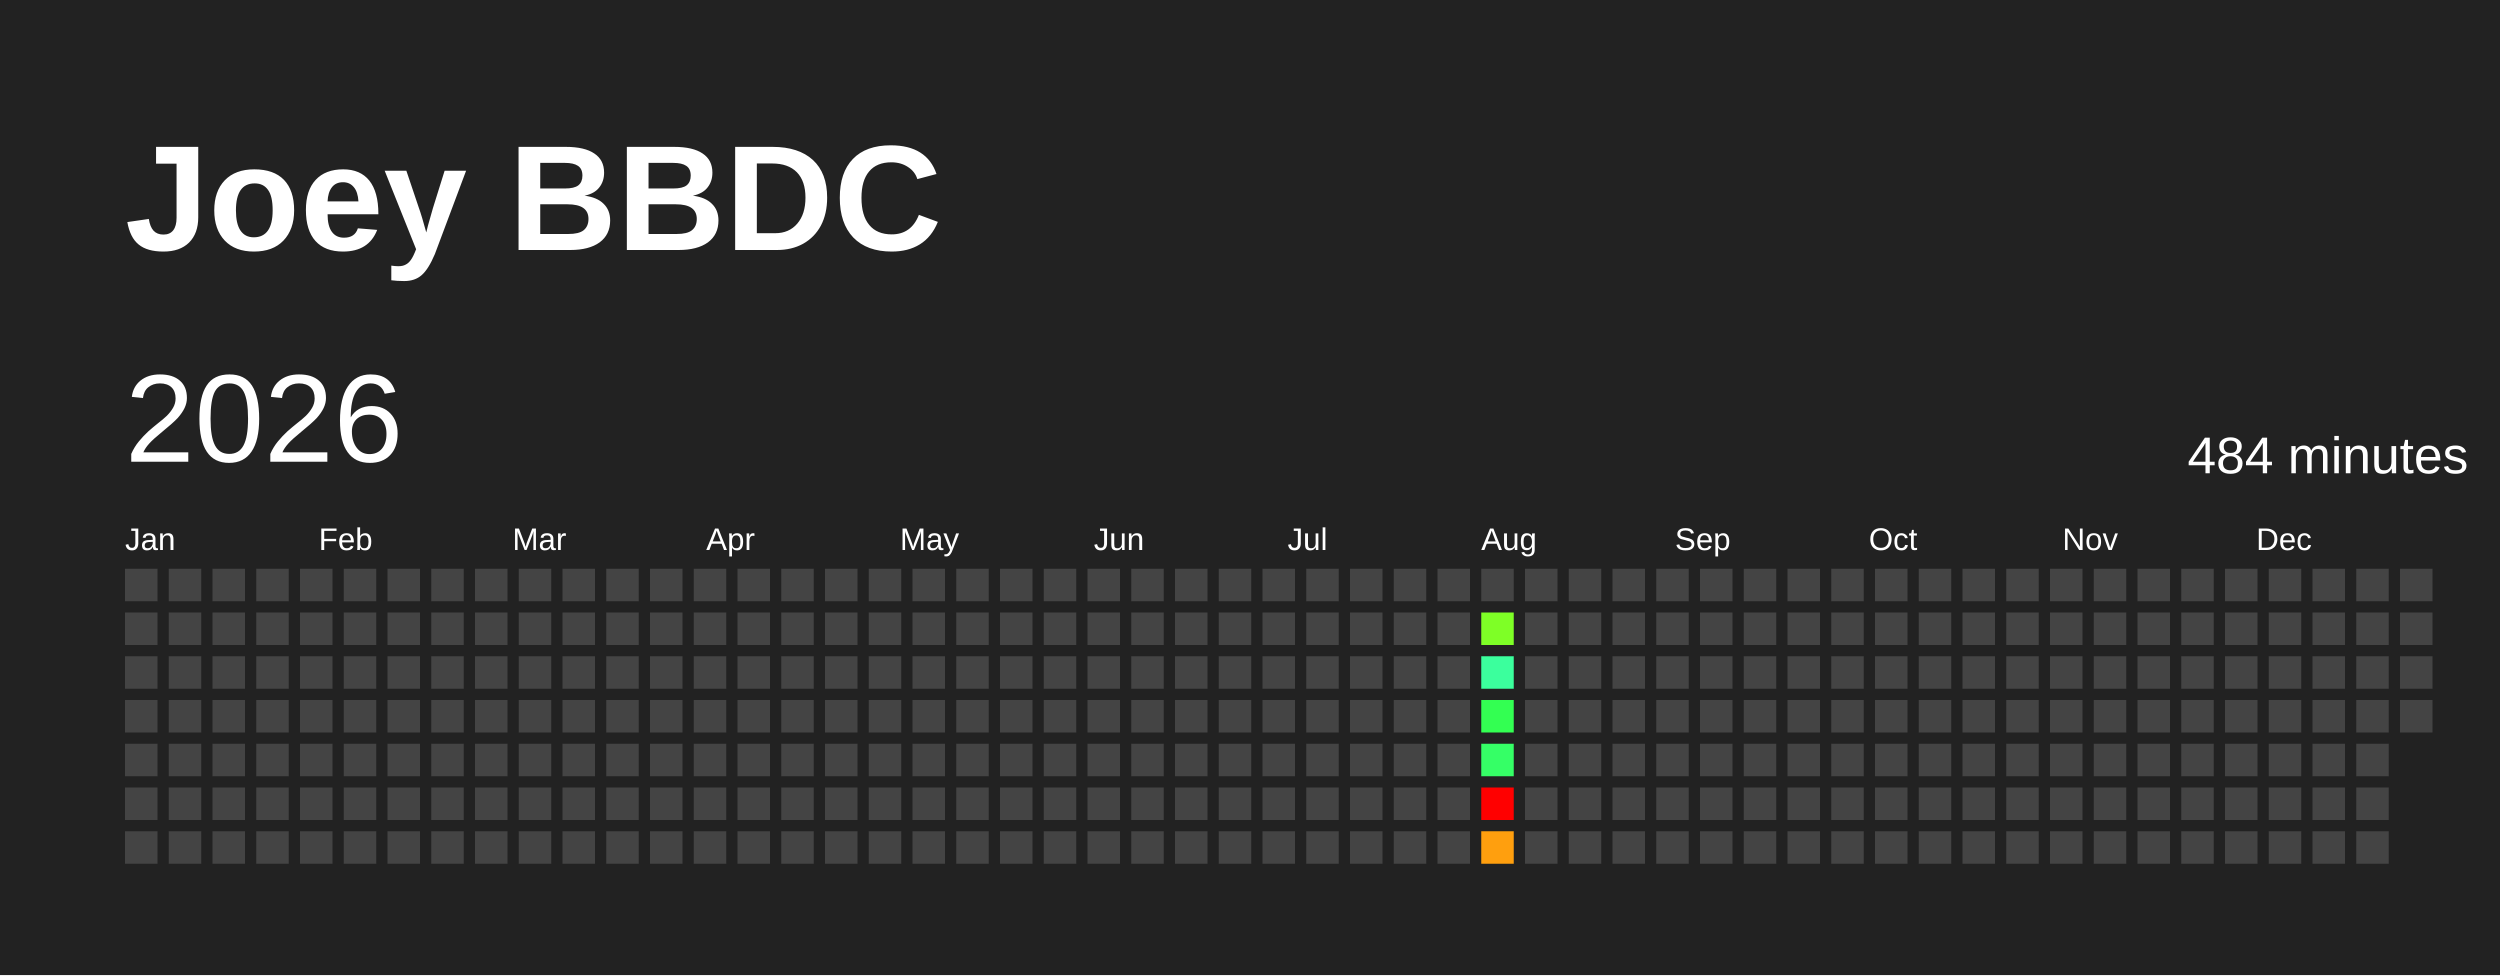
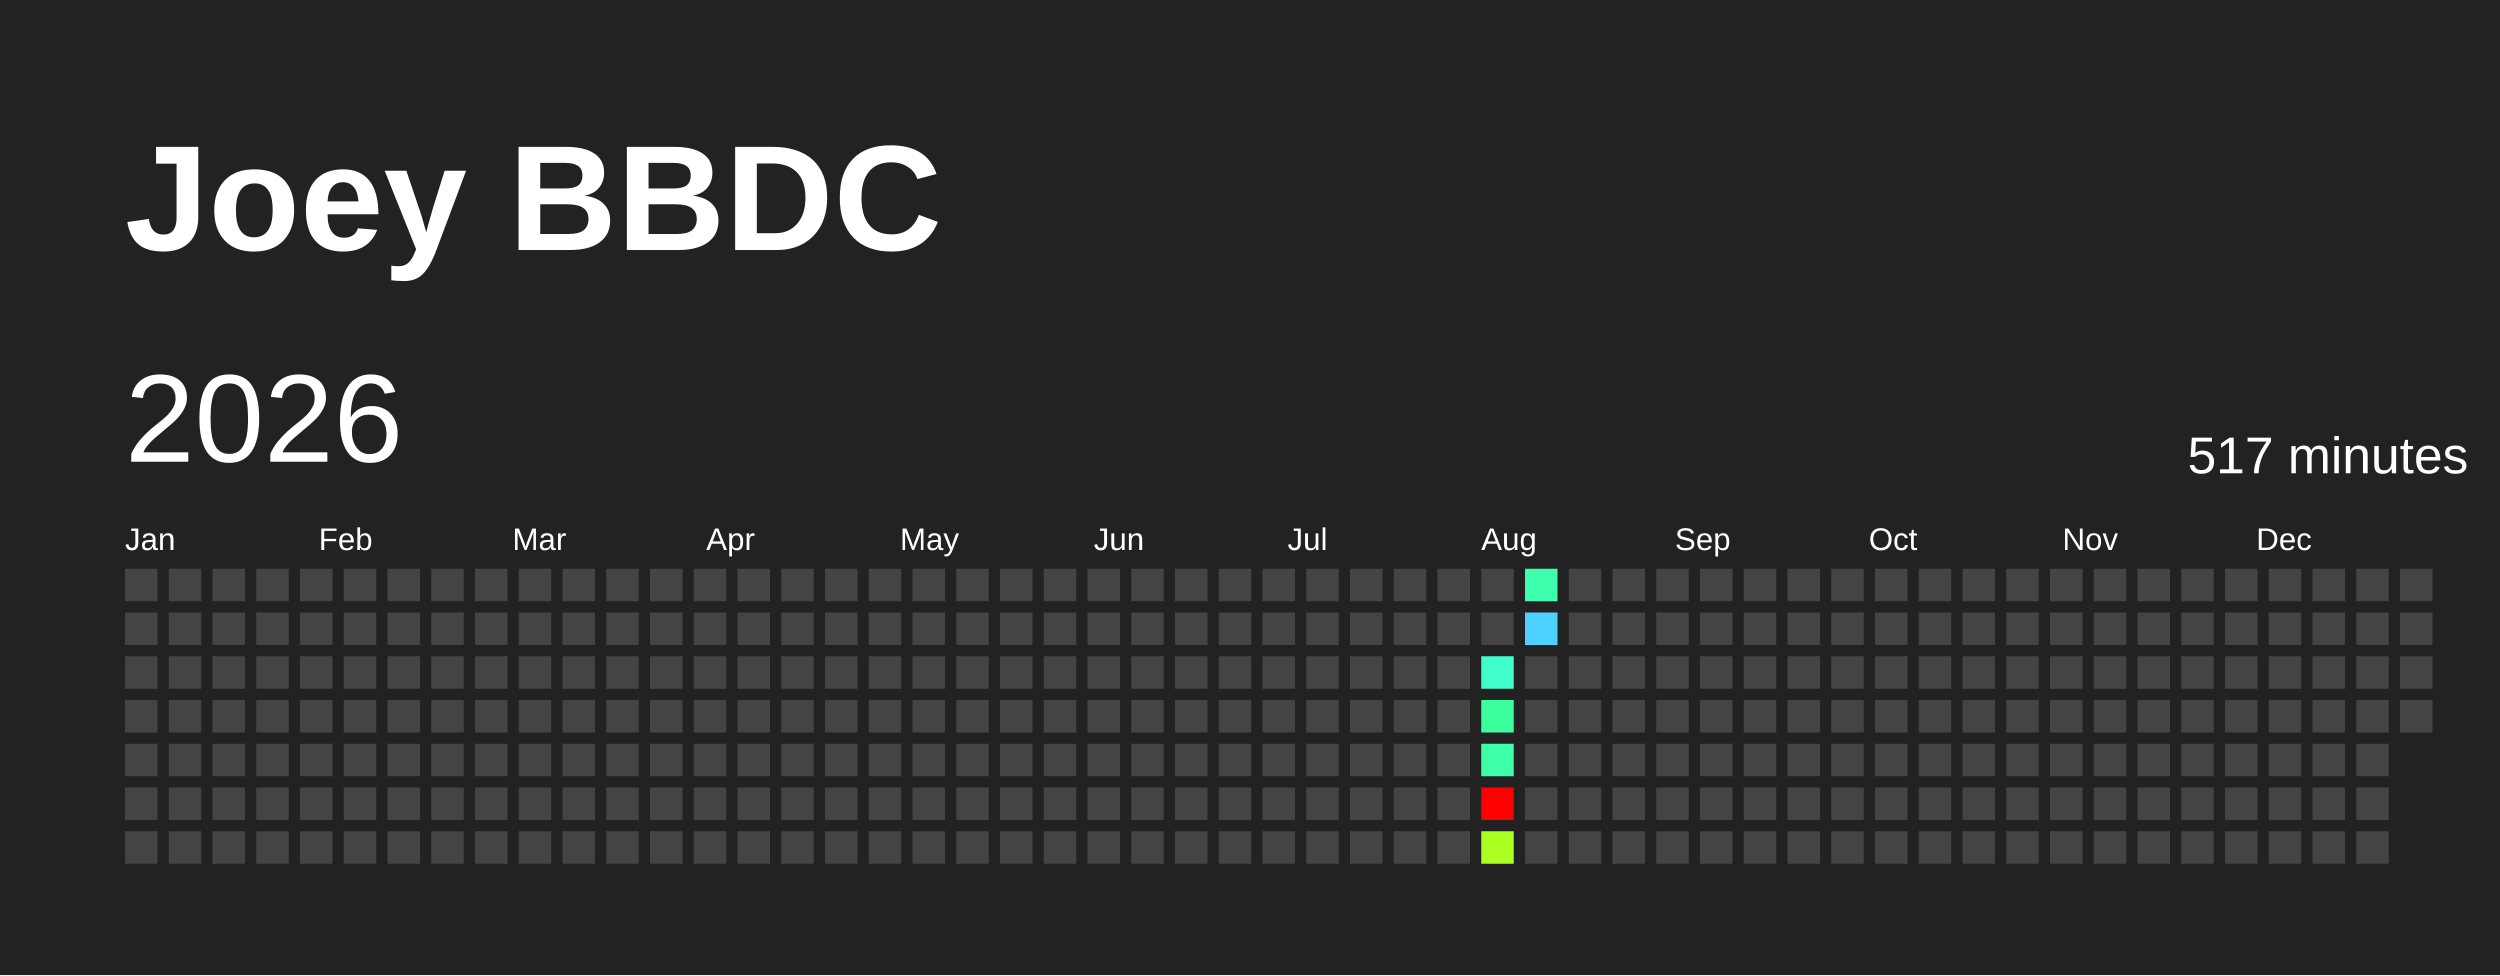
<svg xmlns="http://www.w3.org/2000/svg" baseProfile="full" height="78mm" version="1.1" viewBox="0,0,200,78" width="200mm">
  <defs />
  <rect fill="#222222" height="78" width="200" x="0" y="0" />
  <text fill="#FFFFFF" style="font-size:12px; font-family:Arial; font-weight:bold;" x="10" y="20">Joey BBDC</text>
  <text dominant-baseline="hanging" fill="#FFFFFF" style="font-size:10.0px; font-family:Arial;" x="10" y="30">2026</text>
-   <text dominant-baseline="hanging" fill="#FFFFFF" style="font-size:4.125px; font-family:Arial;" x="175" y="35">484 minutes</text>
+   <text dominant-baseline="hanging" fill="#FFFFFF" style="font-size:4.125px; font-family:Arial;" x="175" y="35">517 minutes</text>
  <text fill="#FFFFFF" style="font-size:2.5px; font-family:Arial" x="10.0" y="44">Jan</text>
  <text fill="#FFFFFF" style="font-size:2.5px; font-family:Arial" x="25.5" y="44">Feb</text>
  <text fill="#FFFFFF" style="font-size:2.5px; font-family:Arial" x="41.0" y="44">Mar</text>
  <text fill="#FFFFFF" style="font-size:2.5px; font-family:Arial" x="56.5" y="44">Apr</text>
  <text fill="#FFFFFF" style="font-size:2.5px; font-family:Arial" x="72.0" y="44">May</text>
  <text fill="#FFFFFF" style="font-size:2.5px; font-family:Arial" x="87.5" y="44">Jun</text>
  <text fill="#FFFFFF" style="font-size:2.5px; font-family:Arial" x="103.0" y="44">Jul</text>
  <text fill="#FFFFFF" style="font-size:2.5px; font-family:Arial" x="118.5" y="44">Aug</text>
  <text fill="#FFFFFF" style="font-size:2.5px; font-family:Arial" x="134.0" y="44">Sep</text>
  <text fill="#FFFFFF" style="font-size:2.5px; font-family:Arial" x="149.5" y="44">Oct</text>
  <text fill="#FFFFFF" style="font-size:2.5px; font-family:Arial" x="165.0" y="44">Nov</text>
  <text fill="#FFFFFF" style="font-size:2.5px; font-family:Arial" x="180.5" y="44">Dec</text>
  <rect fill="#444444" height="2.6" width="2.6" x="10.0" y="45.5" />
  <rect fill="#444444" height="2.6" width="2.6" x="10.0" y="49.0" />
  <rect fill="#444444" height="2.6" width="2.6" x="10.0" y="52.5" />
  <rect fill="#444444" height="2.6" width="2.6" x="10.0" y="56.0" />
  <rect fill="#444444" height="2.6" width="2.6" x="10.0" y="59.5" />
  <rect fill="#444444" height="2.6" width="2.6" x="10.0" y="63.0" />
  <rect fill="#444444" height="2.6" width="2.6" x="10.0" y="66.5" />
  <rect fill="#444444" height="2.6" width="2.6" x="13.5" y="45.5" />
  <rect fill="#444444" height="2.6" width="2.6" x="13.5" y="49.0" />
  <rect fill="#444444" height="2.6" width="2.6" x="13.5" y="52.5" />
  <rect fill="#444444" height="2.6" width="2.6" x="13.5" y="56.0" />
  <rect fill="#444444" height="2.6" width="2.6" x="13.5" y="59.5" />
  <rect fill="#444444" height="2.6" width="2.6" x="13.5" y="63.0" />
  <rect fill="#444444" height="2.6" width="2.6" x="13.5" y="66.5" />
  <rect fill="#444444" height="2.6" width="2.6" x="17.0" y="45.5" />
  <rect fill="#444444" height="2.6" width="2.6" x="17.0" y="49.0" />
  <rect fill="#444444" height="2.6" width="2.6" x="17.0" y="52.5" />
  <rect fill="#444444" height="2.6" width="2.6" x="17.0" y="56.0" />
  <rect fill="#444444" height="2.6" width="2.6" x="17.0" y="59.5" />
  <rect fill="#444444" height="2.6" width="2.6" x="17.0" y="63.0" />
  <rect fill="#444444" height="2.6" width="2.6" x="17.0" y="66.5" />
  <rect fill="#444444" height="2.6" width="2.6" x="20.5" y="45.5" />
  <rect fill="#444444" height="2.6" width="2.6" x="20.5" y="49.0" />
  <rect fill="#444444" height="2.6" width="2.6" x="20.5" y="52.5" />
  <rect fill="#444444" height="2.6" width="2.6" x="20.5" y="56.0" />
  <rect fill="#444444" height="2.6" width="2.6" x="20.5" y="59.5" />
  <rect fill="#444444" height="2.6" width="2.6" x="20.5" y="63.0" />
  <rect fill="#444444" height="2.6" width="2.6" x="20.5" y="66.5" />
  <rect fill="#444444" height="2.6" width="2.6" x="24.0" y="45.5" />
  <rect fill="#444444" height="2.6" width="2.6" x="24.0" y="49.0" />
  <rect fill="#444444" height="2.6" width="2.6" x="24.0" y="52.5" />
  <rect fill="#444444" height="2.6" width="2.6" x="24.0" y="56.0" />
  <rect fill="#444444" height="2.6" width="2.6" x="24.0" y="59.5" />
  <rect fill="#444444" height="2.6" width="2.6" x="24.0" y="63.0" />
  <rect fill="#444444" height="2.6" width="2.6" x="24.0" y="66.5" />
  <rect fill="#444444" height="2.6" width="2.6" x="27.5" y="45.5" />
  <rect fill="#444444" height="2.6" width="2.6" x="27.5" y="49.0" />
  <rect fill="#444444" height="2.6" width="2.6" x="27.5" y="52.5" />
  <rect fill="#444444" height="2.6" width="2.6" x="27.5" y="56.0" />
  <rect fill="#444444" height="2.6" width="2.6" x="27.5" y="59.5" />
  <rect fill="#444444" height="2.6" width="2.6" x="27.5" y="63.0" />
  <rect fill="#444444" height="2.6" width="2.6" x="27.5" y="66.5" />
  <rect fill="#444444" height="2.6" width="2.6" x="31.0" y="45.5" />
  <rect fill="#444444" height="2.6" width="2.6" x="31.0" y="49.0" />
  <rect fill="#444444" height="2.6" width="2.6" x="31.0" y="52.5" />
  <rect fill="#444444" height="2.6" width="2.6" x="31.0" y="56.0" />
  <rect fill="#444444" height="2.6" width="2.6" x="31.0" y="59.5" />
  <rect fill="#444444" height="2.6" width="2.6" x="31.0" y="63.0" />
  <rect fill="#444444" height="2.6" width="2.6" x="31.0" y="66.5" />
  <rect fill="#444444" height="2.6" width="2.6" x="34.5" y="45.5" />
  <rect fill="#444444" height="2.6" width="2.6" x="34.5" y="49.0" />
  <rect fill="#444444" height="2.6" width="2.6" x="34.5" y="52.5" />
  <rect fill="#444444" height="2.6" width="2.6" x="34.5" y="56.0" />
  <rect fill="#444444" height="2.6" width="2.6" x="34.5" y="59.5" />
  <rect fill="#444444" height="2.6" width="2.6" x="34.5" y="63.0" />
  <rect fill="#444444" height="2.6" width="2.6" x="34.5" y="66.5" />
  <rect fill="#444444" height="2.6" width="2.6" x="38.0" y="45.5" />
  <rect fill="#444444" height="2.6" width="2.6" x="38.0" y="49.0" />
  <rect fill="#444444" height="2.6" width="2.6" x="38.0" y="52.5" />
  <rect fill="#444444" height="2.6" width="2.6" x="38.0" y="56.0" />
  <rect fill="#444444" height="2.6" width="2.6" x="38.0" y="59.5" />
  <rect fill="#444444" height="2.6" width="2.6" x="38.0" y="63.0" />
  <rect fill="#444444" height="2.6" width="2.6" x="38.0" y="66.5" />
  <rect fill="#444444" height="2.6" width="2.6" x="41.5" y="45.5" />
  <rect fill="#444444" height="2.6" width="2.6" x="41.5" y="49.0" />
  <rect fill="#444444" height="2.6" width="2.6" x="41.5" y="52.5" />
  <rect fill="#444444" height="2.6" width="2.6" x="41.5" y="56.0" />
  <rect fill="#444444" height="2.6" width="2.6" x="41.5" y="59.5" />
  <rect fill="#444444" height="2.6" width="2.6" x="41.5" y="63.0" />
  <rect fill="#444444" height="2.6" width="2.6" x="41.5" y="66.5" />
  <rect fill="#444444" height="2.6" width="2.6" x="45.0" y="45.5" />
  <rect fill="#444444" height="2.6" width="2.6" x="45.0" y="49.0" />
  <rect fill="#444444" height="2.6" width="2.6" x="45.0" y="52.5" />
  <rect fill="#444444" height="2.6" width="2.6" x="45.0" y="56.0" />
  <rect fill="#444444" height="2.6" width="2.6" x="45.0" y="59.5" />
  <rect fill="#444444" height="2.6" width="2.6" x="45.0" y="63.0" />
  <rect fill="#444444" height="2.6" width="2.6" x="45.0" y="66.5" />
  <rect fill="#444444" height="2.6" width="2.6" x="48.5" y="45.5" />
  <rect fill="#444444" height="2.6" width="2.6" x="48.5" y="49.0" />
  <rect fill="#444444" height="2.6" width="2.6" x="48.5" y="52.5" />
  <rect fill="#444444" height="2.6" width="2.6" x="48.5" y="56.0" />
  <rect fill="#444444" height="2.6" width="2.6" x="48.5" y="59.5" />
  <rect fill="#444444" height="2.6" width="2.6" x="48.5" y="63.0" />
  <rect fill="#444444" height="2.6" width="2.6" x="48.5" y="66.5" />
  <rect fill="#444444" height="2.6" width="2.6" x="52.0" y="45.5" />
  <rect fill="#444444" height="2.6" width="2.6" x="52.0" y="49.0" />
  <rect fill="#444444" height="2.6" width="2.6" x="52.0" y="52.5" />
  <rect fill="#444444" height="2.6" width="2.6" x="52.0" y="56.0" />
  <rect fill="#444444" height="2.6" width="2.6" x="52.0" y="59.5" />
  <rect fill="#444444" height="2.6" width="2.6" x="52.0" y="63.0" />
  <rect fill="#444444" height="2.6" width="2.6" x="52.0" y="66.5" />
  <rect fill="#444444" height="2.6" width="2.6" x="55.5" y="45.5" />
  <rect fill="#444444" height="2.6" width="2.6" x="55.5" y="49.0" />
  <rect fill="#444444" height="2.6" width="2.6" x="55.5" y="52.5" />
  <rect fill="#444444" height="2.6" width="2.6" x="55.5" y="56.0" />
  <rect fill="#444444" height="2.6" width="2.6" x="55.5" y="59.5" />
  <rect fill="#444444" height="2.6" width="2.6" x="55.5" y="63.0" />
  <rect fill="#444444" height="2.6" width="2.6" x="55.5" y="66.5" />
  <rect fill="#444444" height="2.6" width="2.6" x="59.0" y="45.5" />
  <rect fill="#444444" height="2.6" width="2.6" x="59.0" y="49.0" />
  <rect fill="#444444" height="2.6" width="2.6" x="59.0" y="52.5" />
  <rect fill="#444444" height="2.6" width="2.6" x="59.0" y="56.0" />
  <rect fill="#444444" height="2.6" width="2.6" x="59.0" y="59.5" />
  <rect fill="#444444" height="2.6" width="2.6" x="59.0" y="63.0" />
  <rect fill="#444444" height="2.6" width="2.6" x="59.0" y="66.5" />
  <rect fill="#444444" height="2.6" width="2.6" x="62.5" y="45.5" />
  <rect fill="#444444" height="2.6" width="2.6" x="62.5" y="49.0" />
  <rect fill="#444444" height="2.6" width="2.6" x="62.5" y="52.5" />
  <rect fill="#444444" height="2.6" width="2.6" x="62.5" y="56.0" />
  <rect fill="#444444" height="2.6" width="2.6" x="62.5" y="59.5" />
  <rect fill="#444444" height="2.6" width="2.6" x="62.5" y="63.0" />
  <rect fill="#444444" height="2.6" width="2.6" x="62.5" y="66.5" />
  <rect fill="#444444" height="2.6" width="2.6" x="66.0" y="45.5" />
  <rect fill="#444444" height="2.6" width="2.6" x="66.0" y="49.0" />
  <rect fill="#444444" height="2.6" width="2.6" x="66.0" y="52.5" />
  <rect fill="#444444" height="2.6" width="2.6" x="66.0" y="56.0" />
  <rect fill="#444444" height="2.6" width="2.6" x="66.0" y="59.5" />
  <rect fill="#444444" height="2.6" width="2.6" x="66.0" y="63.0" />
  <rect fill="#444444" height="2.6" width="2.6" x="66.0" y="66.5" />
  <rect fill="#444444" height="2.6" width="2.6" x="69.5" y="45.5" />
  <rect fill="#444444" height="2.6" width="2.6" x="69.5" y="49.0" />
  <rect fill="#444444" height="2.6" width="2.6" x="69.5" y="52.5" />
  <rect fill="#444444" height="2.6" width="2.6" x="69.5" y="56.0" />
  <rect fill="#444444" height="2.6" width="2.6" x="69.5" y="59.5" />
  <rect fill="#444444" height="2.6" width="2.6" x="69.5" y="63.0" />
  <rect fill="#444444" height="2.6" width="2.6" x="69.5" y="66.5" />
  <rect fill="#444444" height="2.6" width="2.6" x="73.0" y="45.5" />
  <rect fill="#444444" height="2.6" width="2.6" x="73.0" y="49.0" />
  <rect fill="#444444" height="2.6" width="2.6" x="73.0" y="52.5" />
  <rect fill="#444444" height="2.6" width="2.6" x="73.0" y="56.0" />
  <rect fill="#444444" height="2.6" width="2.6" x="73.0" y="59.5" />
  <rect fill="#444444" height="2.6" width="2.6" x="73.0" y="63.0" />
  <rect fill="#444444" height="2.6" width="2.6" x="73.0" y="66.5" />
  <rect fill="#444444" height="2.6" width="2.6" x="76.5" y="45.5" />
  <rect fill="#444444" height="2.6" width="2.6" x="76.5" y="49.0" />
  <rect fill="#444444" height="2.6" width="2.6" x="76.5" y="52.5" />
  <rect fill="#444444" height="2.6" width="2.6" x="76.5" y="56.0" />
  <rect fill="#444444" height="2.6" width="2.6" x="76.5" y="59.5" />
  <rect fill="#444444" height="2.6" width="2.6" x="76.5" y="63.0" />
  <rect fill="#444444" height="2.6" width="2.6" x="76.5" y="66.5" />
  <rect fill="#444444" height="2.6" width="2.6" x="80.0" y="45.5" />
  <rect fill="#444444" height="2.6" width="2.6" x="80.0" y="49.0" />
  <rect fill="#444444" height="2.6" width="2.6" x="80.0" y="52.5" />
  <rect fill="#444444" height="2.6" width="2.6" x="80.0" y="56.0" />
  <rect fill="#444444" height="2.6" width="2.6" x="80.0" y="59.5" />
  <rect fill="#444444" height="2.6" width="2.6" x="80.0" y="63.0" />
  <rect fill="#444444" height="2.6" width="2.6" x="80.0" y="66.5" />
  <rect fill="#444444" height="2.6" width="2.6" x="83.5" y="45.5" />
  <rect fill="#444444" height="2.6" width="2.6" x="83.5" y="49.0" />
  <rect fill="#444444" height="2.6" width="2.6" x="83.5" y="52.5" />
  <rect fill="#444444" height="2.6" width="2.6" x="83.5" y="56.0" />
  <rect fill="#444444" height="2.6" width="2.6" x="83.5" y="59.5" />
  <rect fill="#444444" height="2.6" width="2.6" x="83.5" y="63.0" />
  <rect fill="#444444" height="2.6" width="2.6" x="83.5" y="66.5" />
  <rect fill="#444444" height="2.6" width="2.6" x="87.0" y="45.5" />
  <rect fill="#444444" height="2.6" width="2.6" x="87.0" y="49.0" />
  <rect fill="#444444" height="2.6" width="2.6" x="87.0" y="52.5" />
  <rect fill="#444444" height="2.6" width="2.6" x="87.0" y="56.0" />
  <rect fill="#444444" height="2.6" width="2.6" x="87.0" y="59.5" />
  <rect fill="#444444" height="2.6" width="2.6" x="87.0" y="63.0" />
  <rect fill="#444444" height="2.6" width="2.6" x="87.0" y="66.5" />
  <rect fill="#444444" height="2.6" width="2.6" x="90.5" y="45.5" />
  <rect fill="#444444" height="2.6" width="2.6" x="90.5" y="49.0" />
  <rect fill="#444444" height="2.6" width="2.6" x="90.5" y="52.5" />
  <rect fill="#444444" height="2.6" width="2.6" x="90.5" y="56.0" />
  <rect fill="#444444" height="2.6" width="2.6" x="90.5" y="59.5" />
  <rect fill="#444444" height="2.6" width="2.6" x="90.5" y="63.0" />
  <rect fill="#444444" height="2.6" width="2.6" x="90.5" y="66.5" />
  <rect fill="#444444" height="2.6" width="2.6" x="94.0" y="45.5" />
  <rect fill="#444444" height="2.6" width="2.6" x="94.0" y="49.0" />
  <rect fill="#444444" height="2.6" width="2.6" x="94.0" y="52.5" />
  <rect fill="#444444" height="2.6" width="2.6" x="94.0" y="56.0" />
  <rect fill="#444444" height="2.6" width="2.6" x="94.0" y="59.5" />
  <rect fill="#444444" height="2.6" width="2.6" x="94.0" y="63.0" />
  <rect fill="#444444" height="2.6" width="2.6" x="94.0" y="66.5" />
  <rect fill="#444444" height="2.6" width="2.6" x="97.5" y="45.5" />
  <rect fill="#444444" height="2.6" width="2.6" x="97.5" y="49.0" />
  <rect fill="#444444" height="2.6" width="2.6" x="97.5" y="52.5" />
  <rect fill="#444444" height="2.6" width="2.6" x="97.5" y="56.0" />
  <rect fill="#444444" height="2.6" width="2.6" x="97.5" y="59.5" />
  <rect fill="#444444" height="2.6" width="2.6" x="97.5" y="63.0" />
  <rect fill="#444444" height="2.6" width="2.6" x="97.5" y="66.5" />
  <rect fill="#444444" height="2.6" width="2.6" x="101.0" y="45.5" />
  <rect fill="#444444" height="2.6" width="2.6" x="101.0" y="49.0" />
  <rect fill="#444444" height="2.6" width="2.6" x="101.0" y="52.5" />
  <rect fill="#444444" height="2.6" width="2.6" x="101.0" y="56.0" />
  <rect fill="#444444" height="2.6" width="2.6" x="101.0" y="59.5" />
  <rect fill="#444444" height="2.6" width="2.6" x="101.0" y="63.0" />
  <rect fill="#444444" height="2.6" width="2.6" x="101.0" y="66.5" />
  <rect fill="#444444" height="2.6" width="2.6" x="104.5" y="45.5" />
  <rect fill="#444444" height="2.6" width="2.6" x="104.5" y="49.0" />
  <rect fill="#444444" height="2.6" width="2.6" x="104.5" y="52.5" />
  <rect fill="#444444" height="2.6" width="2.6" x="104.5" y="56.0" />
  <rect fill="#444444" height="2.6" width="2.6" x="104.5" y="59.5" />
  <rect fill="#444444" height="2.6" width="2.6" x="104.5" y="63.0" />
  <rect fill="#444444" height="2.6" width="2.6" x="104.5" y="66.5" />
  <rect fill="#444444" height="2.6" width="2.6" x="108.0" y="45.5" />
  <rect fill="#444444" height="2.6" width="2.6" x="108.0" y="49.0" />
  <rect fill="#444444" height="2.6" width="2.6" x="108.0" y="52.5" />
  <rect fill="#444444" height="2.6" width="2.6" x="108.0" y="56.0" />
  <rect fill="#444444" height="2.6" width="2.6" x="108.0" y="59.5" />
  <rect fill="#444444" height="2.6" width="2.6" x="108.0" y="63.0" />
  <rect fill="#444444" height="2.6" width="2.6" x="108.0" y="66.5" />
  <rect fill="#444444" height="2.6" width="2.6" x="111.5" y="45.5" />
  <rect fill="#444444" height="2.6" width="2.6" x="111.5" y="49.0" />
  <rect fill="#444444" height="2.6" width="2.6" x="111.5" y="52.5" />
  <rect fill="#444444" height="2.6" width="2.6" x="111.5" y="56.0" />
  <rect fill="#444444" height="2.6" width="2.6" x="111.5" y="59.5" />
  <rect fill="#444444" height="2.6" width="2.6" x="111.5" y="63.0" />
  <rect fill="#444444" height="2.6" width="2.6" x="111.5" y="66.5" />
  <rect fill="#444444" height="2.6" width="2.6" x="115.0" y="45.5" />
  <rect fill="#444444" height="2.6" width="2.6" x="115.0" y="49.0" />
  <rect fill="#444444" height="2.6" width="2.6" x="115.0" y="52.5" />
  <rect fill="#444444" height="2.6" width="2.6" x="115.0" y="56.0" />
  <rect fill="#444444" height="2.6" width="2.6" x="115.0" y="59.5" />
  <rect fill="#444444" height="2.6" width="2.6" x="115.0" y="63.0" />
  <rect fill="#444444" height="2.6" width="2.6" x="115.0" y="66.5" />
  <rect fill="#444444" height="2.6" width="2.6" x="118.5" y="45.5" />
-   <rect fill="#7eff26" height="2.6" width="2.6" x="118.5" y="49.0" />
-   <rect fill="#3bff9d" height="2.6" width="2.6" x="118.5" y="52.5" />
-   <rect fill="#33ff52" height="2.6" width="2.6" x="118.5" y="56.0" />
-   <rect fill="#35ff66" height="2.6" width="2.6" x="118.5" y="59.5" />
+   <rect fill="#444444" height="2.6" width="2.6" x="118.5" y="49.0" />
+   <rect fill="#41ffcd" height="2.6" width="2.6" x="118.5" y="52.5" />
+   <rect fill="#3bff9e" height="2.6" width="2.6" x="118.5" y="56.0" />
+   <rect fill="#3dffaa" height="2.6" width="2.6" x="118.5" y="59.5" />
  <rect fill="red" height="2.6" width="2.6" x="118.5" y="63.0" />
-   <rect fill="#ff9f0e" height="2.6" width="2.6" x="118.5" y="66.5" />
-   <rect fill="#444444" height="2.6" width="2.6" x="122.0" y="45.5" />
-   <rect fill="#444444" height="2.6" width="2.6" x="122.0" y="49.0" />
+   <rect fill="#abff21" height="2.6" width="2.6" x="118.5" y="66.5" />
+   <rect fill="#3dffae" height="2.6" width="2.6" x="122.0" y="45.5" />
+   <rect fill="#4dd2ff" height="2.6" width="2.6" x="122.0" y="49.0" />
  <rect fill="#444444" height="2.6" width="2.6" x="122.0" y="52.5" />
  <rect fill="#444444" height="2.6" width="2.6" x="122.0" y="56.0" />
  <rect fill="#444444" height="2.6" width="2.6" x="122.0" y="59.5" />
  <rect fill="#444444" height="2.6" width="2.6" x="122.0" y="63.0" />
  <rect fill="#444444" height="2.6" width="2.6" x="122.0" y="66.5" />
  <rect fill="#444444" height="2.6" width="2.6" x="125.5" y="45.5" />
  <rect fill="#444444" height="2.6" width="2.6" x="125.5" y="49.0" />
  <rect fill="#444444" height="2.6" width="2.6" x="125.5" y="52.5" />
  <rect fill="#444444" height="2.6" width="2.6" x="125.5" y="56.0" />
  <rect fill="#444444" height="2.6" width="2.6" x="125.5" y="59.5" />
  <rect fill="#444444" height="2.6" width="2.6" x="125.5" y="63.0" />
  <rect fill="#444444" height="2.6" width="2.6" x="125.5" y="66.5" />
  <rect fill="#444444" height="2.6" width="2.6" x="129.0" y="45.5" />
  <rect fill="#444444" height="2.6" width="2.6" x="129.0" y="49.0" />
  <rect fill="#444444" height="2.6" width="2.6" x="129.0" y="52.5" />
  <rect fill="#444444" height="2.6" width="2.6" x="129.0" y="56.0" />
  <rect fill="#444444" height="2.6" width="2.6" x="129.0" y="59.5" />
  <rect fill="#444444" height="2.6" width="2.6" x="129.0" y="63.0" />
  <rect fill="#444444" height="2.6" width="2.6" x="129.0" y="66.5" />
  <rect fill="#444444" height="2.6" width="2.6" x="132.5" y="45.5" />
  <rect fill="#444444" height="2.6" width="2.6" x="132.5" y="49.0" />
  <rect fill="#444444" height="2.6" width="2.6" x="132.5" y="52.5" />
  <rect fill="#444444" height="2.6" width="2.6" x="132.5" y="56.0" />
  <rect fill="#444444" height="2.6" width="2.6" x="132.5" y="59.5" />
  <rect fill="#444444" height="2.6" width="2.6" x="132.5" y="63.0" />
  <rect fill="#444444" height="2.6" width="2.6" x="132.5" y="66.5" />
  <rect fill="#444444" height="2.6" width="2.6" x="136.0" y="45.5" />
  <rect fill="#444444" height="2.6" width="2.6" x="136.0" y="49.0" />
  <rect fill="#444444" height="2.6" width="2.6" x="136.0" y="52.5" />
  <rect fill="#444444" height="2.6" width="2.6" x="136.0" y="56.0" />
  <rect fill="#444444" height="2.6" width="2.6" x="136.0" y="59.5" />
  <rect fill="#444444" height="2.6" width="2.6" x="136.0" y="63.0" />
  <rect fill="#444444" height="2.6" width="2.6" x="136.0" y="66.5" />
  <rect fill="#444444" height="2.6" width="2.6" x="139.5" y="45.5" />
  <rect fill="#444444" height="2.6" width="2.6" x="139.5" y="49.0" />
  <rect fill="#444444" height="2.6" width="2.6" x="139.5" y="52.5" />
  <rect fill="#444444" height="2.6" width="2.6" x="139.5" y="56.0" />
  <rect fill="#444444" height="2.6" width="2.6" x="139.5" y="59.5" />
  <rect fill="#444444" height="2.6" width="2.6" x="139.5" y="63.0" />
  <rect fill="#444444" height="2.6" width="2.6" x="139.5" y="66.5" />
  <rect fill="#444444" height="2.6" width="2.6" x="143.0" y="45.5" />
  <rect fill="#444444" height="2.6" width="2.6" x="143.0" y="49.0" />
  <rect fill="#444444" height="2.6" width="2.6" x="143.0" y="52.5" />
  <rect fill="#444444" height="2.6" width="2.6" x="143.0" y="56.0" />
  <rect fill="#444444" height="2.6" width="2.6" x="143.0" y="59.5" />
  <rect fill="#444444" height="2.6" width="2.6" x="143.0" y="63.0" />
  <rect fill="#444444" height="2.6" width="2.6" x="143.0" y="66.5" />
  <rect fill="#444444" height="2.6" width="2.6" x="146.5" y="45.5" />
  <rect fill="#444444" height="2.6" width="2.6" x="146.5" y="49.0" />
  <rect fill="#444444" height="2.6" width="2.6" x="146.5" y="52.5" />
  <rect fill="#444444" height="2.6" width="2.6" x="146.5" y="56.0" />
  <rect fill="#444444" height="2.6" width="2.6" x="146.5" y="59.5" />
  <rect fill="#444444" height="2.6" width="2.6" x="146.5" y="63.0" />
  <rect fill="#444444" height="2.6" width="2.6" x="146.5" y="66.5" />
  <rect fill="#444444" height="2.6" width="2.6" x="150.0" y="45.5" />
  <rect fill="#444444" height="2.6" width="2.6" x="150.0" y="49.0" />
  <rect fill="#444444" height="2.6" width="2.6" x="150.0" y="52.5" />
  <rect fill="#444444" height="2.6" width="2.6" x="150.0" y="56.0" />
  <rect fill="#444444" height="2.6" width="2.6" x="150.0" y="59.5" />
  <rect fill="#444444" height="2.6" width="2.6" x="150.0" y="63.0" />
  <rect fill="#444444" height="2.6" width="2.6" x="150.0" y="66.5" />
  <rect fill="#444444" height="2.6" width="2.6" x="153.5" y="45.5" />
  <rect fill="#444444" height="2.6" width="2.6" x="153.5" y="49.0" />
  <rect fill="#444444" height="2.6" width="2.6" x="153.5" y="52.5" />
  <rect fill="#444444" height="2.6" width="2.6" x="153.5" y="56.0" />
  <rect fill="#444444" height="2.6" width="2.6" x="153.5" y="59.5" />
  <rect fill="#444444" height="2.6" width="2.6" x="153.5" y="63.0" />
  <rect fill="#444444" height="2.6" width="2.6" x="153.5" y="66.5" />
  <rect fill="#444444" height="2.6" width="2.6" x="157.0" y="45.5" />
  <rect fill="#444444" height="2.6" width="2.6" x="157.0" y="49.0" />
  <rect fill="#444444" height="2.6" width="2.6" x="157.0" y="52.5" />
  <rect fill="#444444" height="2.6" width="2.6" x="157.0" y="56.0" />
  <rect fill="#444444" height="2.6" width="2.6" x="157.0" y="59.5" />
  <rect fill="#444444" height="2.6" width="2.6" x="157.0" y="63.0" />
  <rect fill="#444444" height="2.6" width="2.6" x="157.0" y="66.5" />
  <rect fill="#444444" height="2.6" width="2.6" x="160.5" y="45.5" />
  <rect fill="#444444" height="2.6" width="2.6" x="160.5" y="49.0" />
  <rect fill="#444444" height="2.6" width="2.6" x="160.5" y="52.5" />
  <rect fill="#444444" height="2.6" width="2.6" x="160.5" y="56.0" />
  <rect fill="#444444" height="2.6" width="2.6" x="160.5" y="59.5" />
  <rect fill="#444444" height="2.6" width="2.6" x="160.5" y="63.0" />
  <rect fill="#444444" height="2.6" width="2.6" x="160.5" y="66.5" />
  <rect fill="#444444" height="2.6" width="2.6" x="164.0" y="45.5" />
  <rect fill="#444444" height="2.6" width="2.6" x="164.0" y="49.0" />
  <rect fill="#444444" height="2.6" width="2.6" x="164.0" y="52.5" />
  <rect fill="#444444" height="2.6" width="2.6" x="164.0" y="56.0" />
  <rect fill="#444444" height="2.6" width="2.6" x="164.0" y="59.5" />
  <rect fill="#444444" height="2.6" width="2.6" x="164.0" y="63.0" />
  <rect fill="#444444" height="2.6" width="2.6" x="164.0" y="66.5" />
  <rect fill="#444444" height="2.6" width="2.6" x="167.5" y="45.5" />
  <rect fill="#444444" height="2.6" width="2.6" x="167.5" y="49.0" />
  <rect fill="#444444" height="2.6" width="2.6" x="167.5" y="52.5" />
  <rect fill="#444444" height="2.6" width="2.6" x="167.5" y="56.0" />
  <rect fill="#444444" height="2.6" width="2.6" x="167.5" y="59.5" />
  <rect fill="#444444" height="2.6" width="2.6" x="167.5" y="63.0" />
  <rect fill="#444444" height="2.6" width="2.6" x="167.5" y="66.5" />
  <rect fill="#444444" height="2.6" width="2.6" x="171.0" y="45.5" />
  <rect fill="#444444" height="2.6" width="2.6" x="171.0" y="49.0" />
  <rect fill="#444444" height="2.6" width="2.6" x="171.0" y="52.5" />
  <rect fill="#444444" height="2.6" width="2.6" x="171.0" y="56.0" />
  <rect fill="#444444" height="2.6" width="2.6" x="171.0" y="59.5" />
  <rect fill="#444444" height="2.6" width="2.6" x="171.0" y="63.0" />
  <rect fill="#444444" height="2.6" width="2.6" x="171.0" y="66.5" />
  <rect fill="#444444" height="2.6" width="2.6" x="174.5" y="45.5" />
  <rect fill="#444444" height="2.6" width="2.6" x="174.5" y="49.0" />
  <rect fill="#444444" height="2.6" width="2.6" x="174.5" y="52.5" />
  <rect fill="#444444" height="2.6" width="2.6" x="174.5" y="56.0" />
  <rect fill="#444444" height="2.6" width="2.6" x="174.5" y="59.5" />
  <rect fill="#444444" height="2.6" width="2.6" x="174.5" y="63.0" />
  <rect fill="#444444" height="2.6" width="2.6" x="174.5" y="66.5" />
  <rect fill="#444444" height="2.6" width="2.6" x="178.0" y="45.5" />
  <rect fill="#444444" height="2.6" width="2.6" x="178.0" y="49.0" />
  <rect fill="#444444" height="2.6" width="2.6" x="178.0" y="52.5" />
  <rect fill="#444444" height="2.6" width="2.6" x="178.0" y="56.0" />
  <rect fill="#444444" height="2.6" width="2.6" x="178.0" y="59.5" />
  <rect fill="#444444" height="2.6" width="2.6" x="178.0" y="63.0" />
  <rect fill="#444444" height="2.6" width="2.6" x="178.0" y="66.5" />
  <rect fill="#444444" height="2.6" width="2.6" x="181.5" y="45.5" />
  <rect fill="#444444" height="2.6" width="2.6" x="181.5" y="49.0" />
  <rect fill="#444444" height="2.6" width="2.6" x="181.5" y="52.5" />
  <rect fill="#444444" height="2.6" width="2.6" x="181.5" y="56.0" />
  <rect fill="#444444" height="2.6" width="2.6" x="181.5" y="59.5" />
  <rect fill="#444444" height="2.6" width="2.6" x="181.5" y="63.0" />
  <rect fill="#444444" height="2.6" width="2.6" x="181.5" y="66.5" />
  <rect fill="#444444" height="2.6" width="2.6" x="185.0" y="45.5" />
  <rect fill="#444444" height="2.6" width="2.6" x="185.0" y="49.0" />
  <rect fill="#444444" height="2.6" width="2.6" x="185.0" y="52.5" />
  <rect fill="#444444" height="2.6" width="2.6" x="185.0" y="56.0" />
  <rect fill="#444444" height="2.6" width="2.6" x="185.0" y="59.5" />
  <rect fill="#444444" height="2.6" width="2.6" x="185.0" y="63.0" />
  <rect fill="#444444" height="2.6" width="2.6" x="185.0" y="66.5" />
  <rect fill="#444444" height="2.6" width="2.6" x="188.5" y="45.5" />
  <rect fill="#444444" height="2.6" width="2.6" x="188.5" y="49.0" />
  <rect fill="#444444" height="2.6" width="2.6" x="188.5" y="52.5" />
  <rect fill="#444444" height="2.6" width="2.6" x="188.5" y="56.0" />
  <rect fill="#444444" height="2.6" width="2.6" x="188.5" y="59.5" />
  <rect fill="#444444" height="2.6" width="2.6" x="188.5" y="63.0" />
  <rect fill="#444444" height="2.6" width="2.6" x="188.5" y="66.5" />
  <rect fill="#444444" height="2.6" width="2.6" x="192.0" y="45.5" />
  <rect fill="#444444" height="2.6" width="2.6" x="192.0" y="49.0" />
  <rect fill="#444444" height="2.6" width="2.6" x="192.0" y="52.5" />
  <rect fill="#444444" height="2.6" width="2.6" x="192.0" y="56.0" />
</svg>
